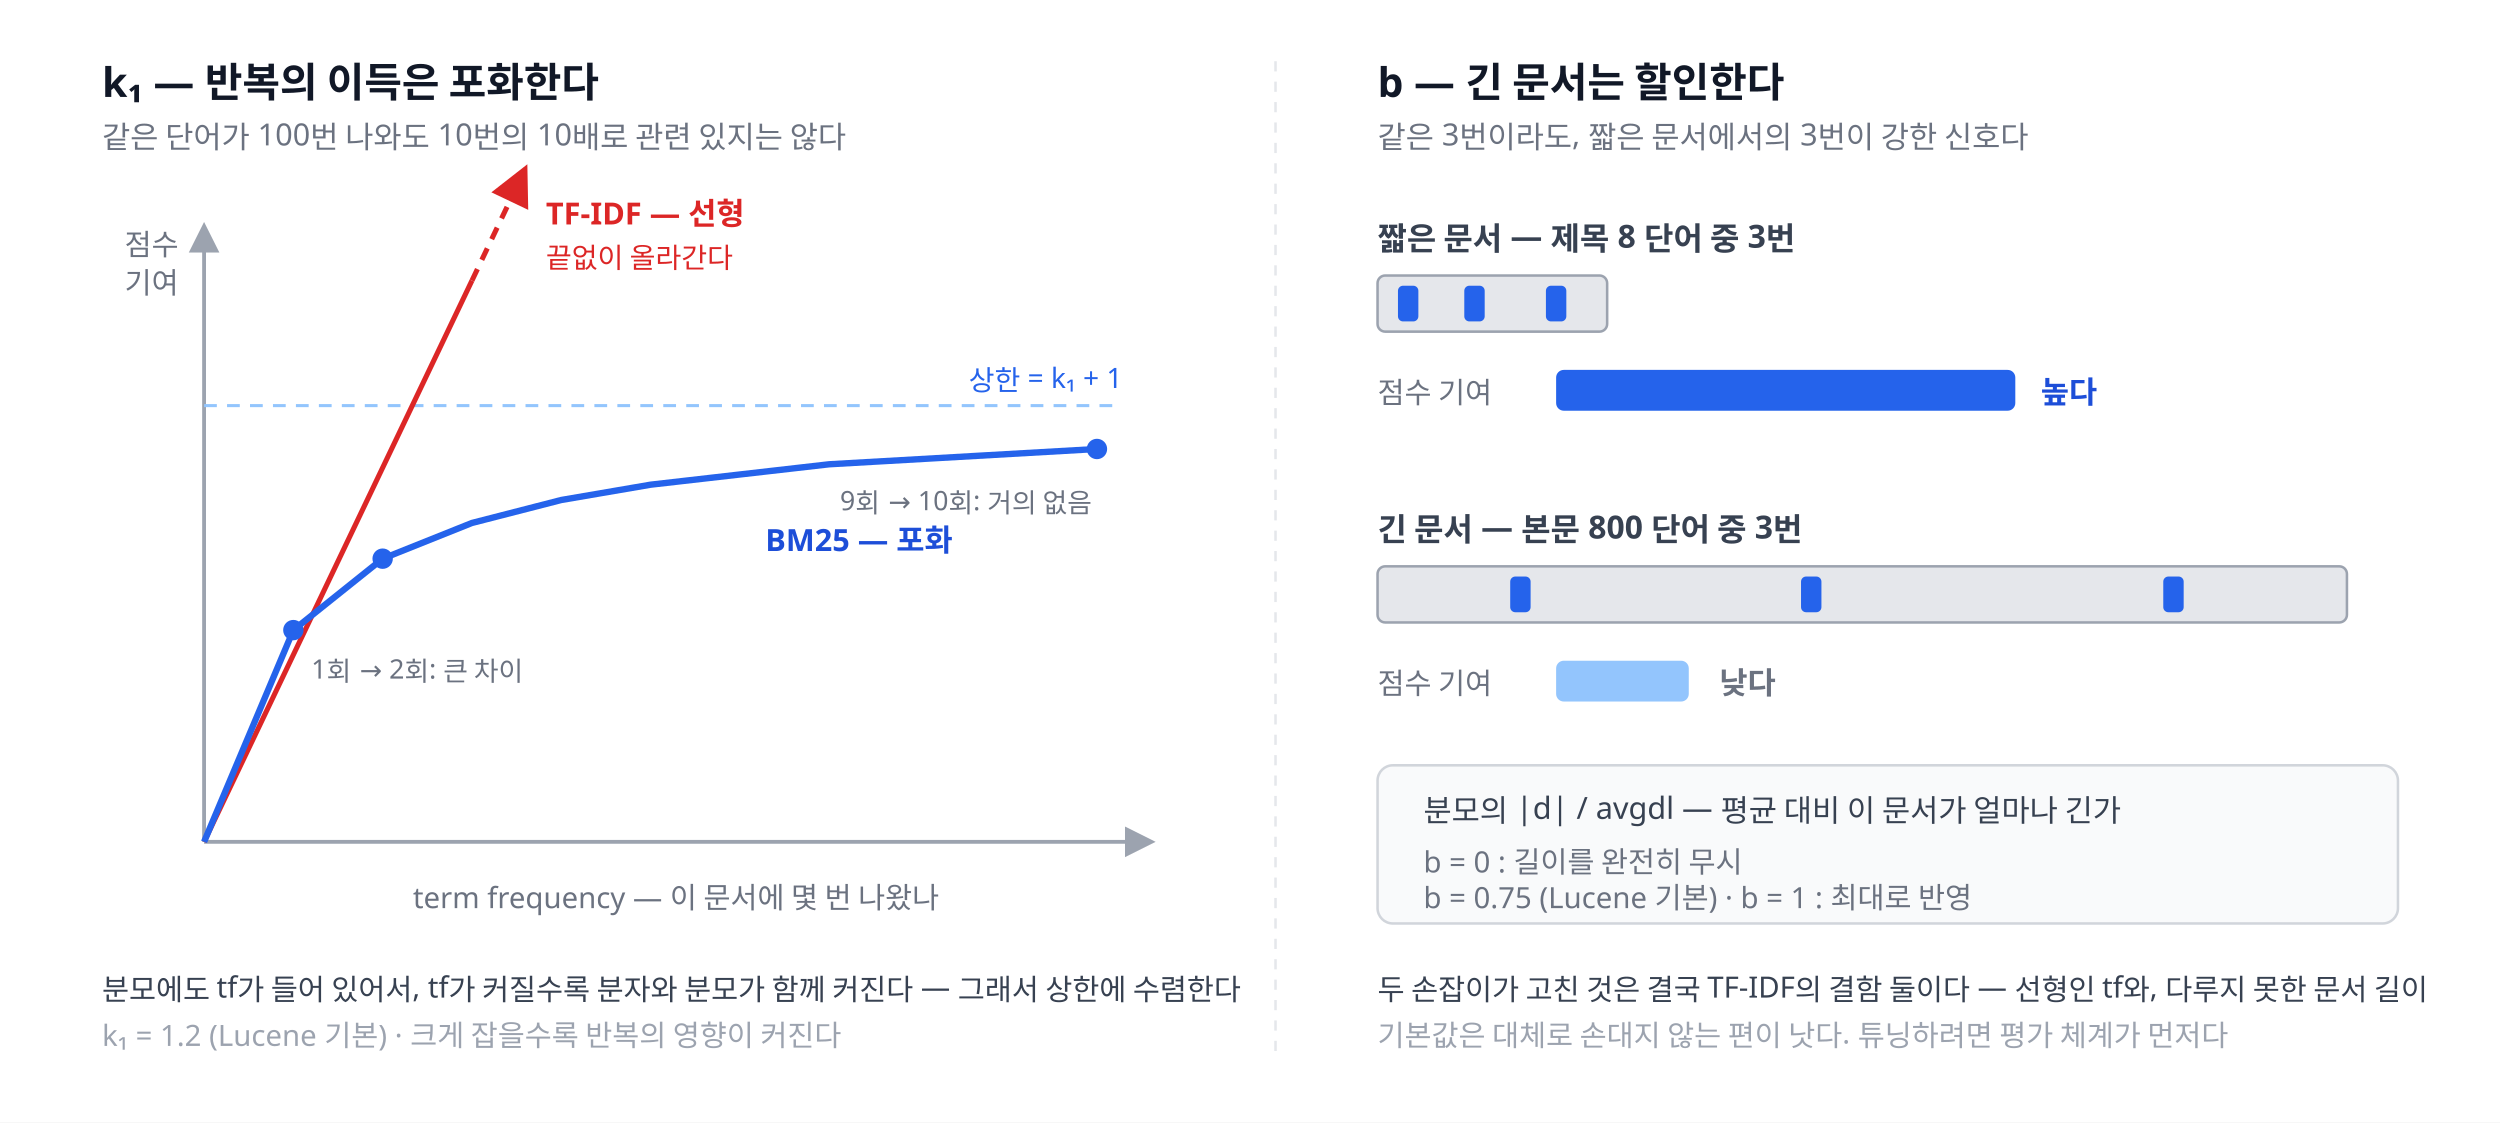
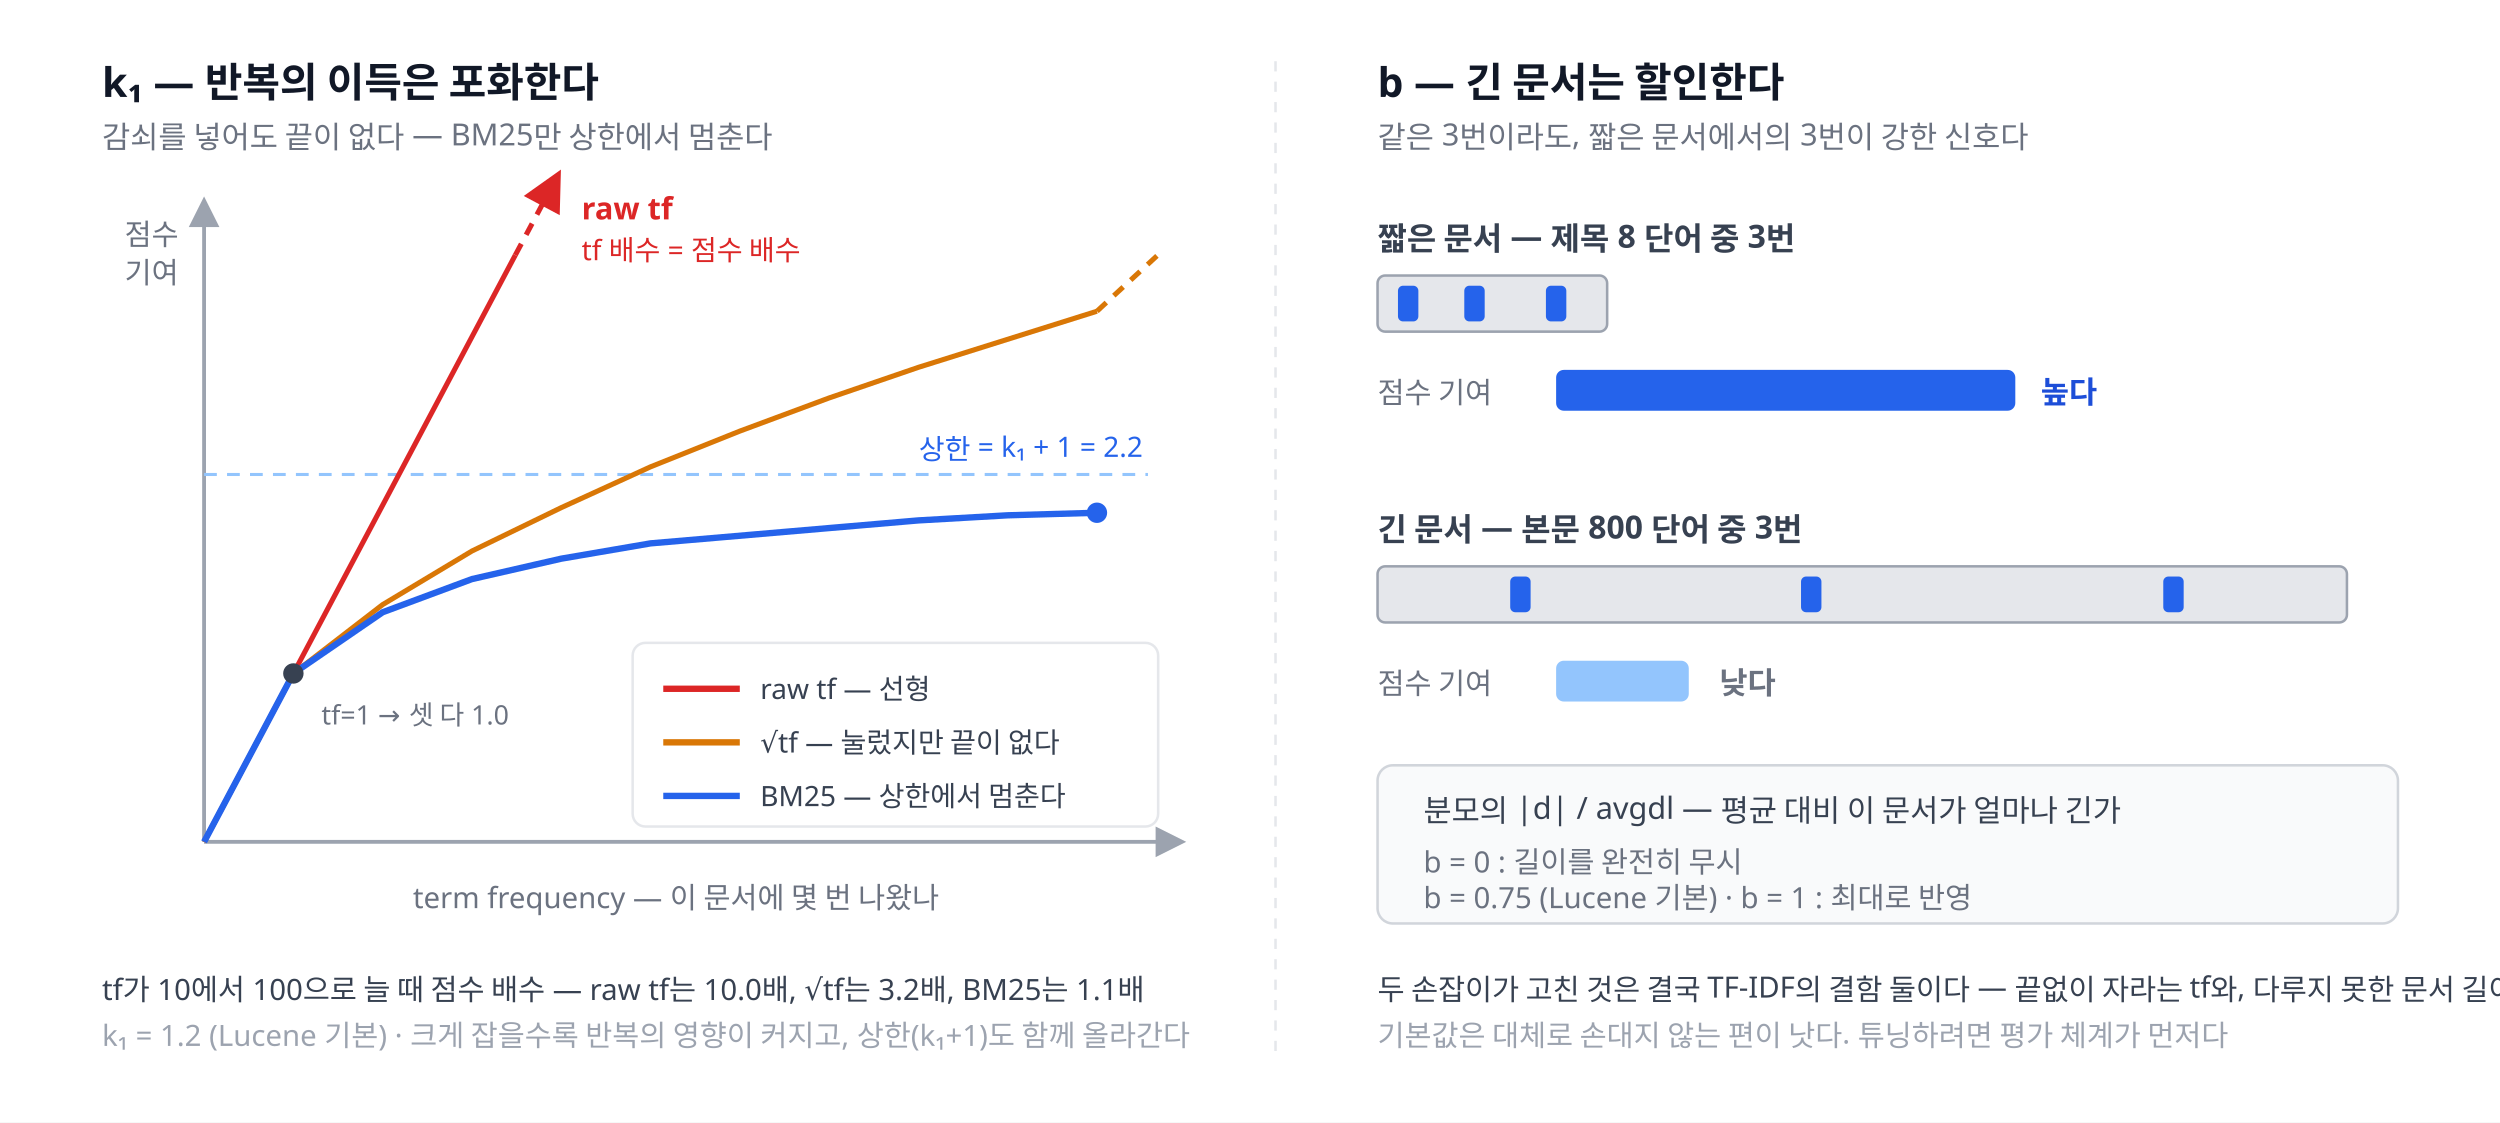
<svg xmlns="http://www.w3.org/2000/svg" viewBox="0 0 980 440" font-family="Pretendard, 'Apple SD Gothic Neo', 'Noto Sans KR', sans-serif">
  <defs>
    <marker id="arrowGray" markerWidth="8" markerHeight="8" refX="6" refY="4" orient="auto">
      <path d="M0,0 L8,4 L0,8 z" fill="#9ca3af" />
    </marker>
    <marker id="arrowRed" markerWidth="8" markerHeight="8" refX="6" refY="4" orient="auto">
      <path d="M0,0 L8,4 L0,8 z" fill="#dc2626" />
    </marker>
  </defs>
  <rect x="0" y="0" width="980" height="440" fill="#ffffff" />
  <text x="40" y="38" font-size="16" font-weight="bold" fill="#111827">k₁ — 반복의 이득은 포화한다</text>
-   <text x="40" y="58" font-size="12" fill="#6b7280">같은 단어가 100번 나와도 10번의 10배로 관련 있지는 않다</text>
-   <line x1="80" y1="330" x2="450" y2="330" stroke="#9ca3af" stroke-width="1.5" marker-end="url(#arrowGray)" />
-   <line x1="80" y1="330" x2="80" y2="90" stroke="#9ca3af" stroke-width="1.5" marker-end="url(#arrowGray)" />
+   <text x="40" y="58" font-size="12" fill="#6b7280">감쇠를 넣어도 끝이 없다 — BM25만 상한에서 멈춘다</text>
+   <line x1="80" y1="330" x2="462" y2="330" stroke="#9ca3af" stroke-width="1.5" marker-end="url(#arrowGray)" />
+   <line x1="80" y1="330" x2="80" y2="80" stroke="#9ca3af" stroke-width="1.5" marker-end="url(#arrowGray)" />
  <text x="265" y="356" text-anchor="middle" font-size="11.5" fill="#6b7280">term frequency — 이 문서에 몇 번 나왔나</text>
-   <text x="70" y="100" text-anchor="end" font-size="11.5" fill="#6b7280">점수</text>
-   <text x="70" y="115" text-anchor="end" font-size="11.5" fill="#6b7280">기여</text>
-   <line x1="80" y1="159" x2="440" y2="159" stroke="#93c5fd" stroke-width="1.2" stroke-dasharray="5 4" />
-   <text x="440" y="153" text-anchor="end" font-size="11" fill="#2563eb">상한 = k₁ + 1</text>
-   <path d="M 80,330 L 185,110" fill="none" stroke="#dc2626" stroke-width="2" />
-   <path d="M 185,110 L 205,68" fill="none" stroke="#dc2626" stroke-width="2" stroke-dasharray="5 4" marker-end="url(#arrowRed)" />
-   <text x="214" y="88" font-size="12" font-weight="bold" fill="#dc2626">TF-IDF — 선형</text>
-   <text x="214" y="105" font-size="11" fill="#dc2626">끝없이 올라간다</text>
-   <path d="M 80,330 L 115,247 L 150,219 L 185,205 L 220,196 L 255,190 L 290,186 L 325,182 L 360,180 L 395,178 L 430,176" fill="none" stroke="#2563eb" stroke-width="2.5" />
-   <circle cx="115" cy="247" r="4" fill="#2563eb" />
-   <circle cx="150" cy="219" r="4" fill="#2563eb" />
-   <circle cx="430" cy="176" r="4" fill="#2563eb" />
-   <text x="300" y="216" font-size="12" font-weight="bold" fill="#1d4ed8">BM25 — 포화</text>
-   <text x="122" y="266" font-size="10.5" fill="#6b7280">1회 → 2회: 큰 차이</text>
-   <text x="428" y="200" text-anchor="end" font-size="10.5" fill="#6b7280">9회 → 10회: 거의 없음</text>
-   <text x="40" y="392" font-size="11.5" fill="#374151">분모에도 tf가 들어 있어서, tf가 커질수록 분자와 분모가 함께 커진다 — 그래서 상한에 수렴한다</text>
-   <text x="40" y="410" font-size="11.5" fill="#9ca3af">k₁ = 1.2 (Lucene 기본) · 크게 잡을수록 반복의 영향이 커진다</text>
+   <text x="70" y="96" text-anchor="end" font-size="11.5" fill="#6b7280">점수</text>
+   <text x="70" y="111" text-anchor="end" font-size="11.5" fill="#6b7280">기여</text>
+   <line x1="80" y1="186" x2="450" y2="186" stroke="#93c5fd" stroke-width="1.2" stroke-dasharray="5 4" />
+   <text x="448" y="180" text-anchor="end" font-size="11" fill="#2563eb">상한 = k₁ + 1 = 2.2</text>
+   <path d="M 80,330 L 202,100" fill="none" stroke="#dc2626" stroke-width="2" />
+   <path d="M 202,100 L 218,70" fill="none" stroke="#dc2626" stroke-width="2" stroke-dasharray="5 4" marker-end="url(#arrowRed)" />
+   <text x="228" y="86" font-size="12" font-weight="bold" fill="#dc2626">raw tf</text>
+   <text x="228" y="102" font-size="11" fill="#dc2626">tf 배수 = 점수 배수</text>
+   <path d="M 80,330 L 115,264 L 150,237 L 185,216 L 220,199 L 255,183 L 290,169 L 325,156 L 360,144 L 395,133 L 430,122" fill="none" stroke="#d97706" stroke-width="2" />
+   <path d="M 430,122 L 456,98" fill="none" stroke="#d97706" stroke-width="2" stroke-dasharray="5 4" />
+   <path d="M 80,330 L 115,264 L 150,240 L 185,227 L 220,219 L 255,213 L 290,210 L 325,207 L 360,204 L 395,202 L 430,201" fill="none" stroke="#2563eb" stroke-width="2.5" />
+   <circle cx="430" cy="201" r="4" fill="#2563eb" />
+   <circle cx="115" cy="264" r="4" fill="#374151" />
+   <text x="126" y="284" font-size="10.5" fill="#6b7280">tf=1 → 셋 다 1.0</text>
+   <rect x="248" y="252" width="206" height="72" rx="5" fill="#ffffff" stroke="#e5e7eb" stroke-width="1" />
+   <line x1="260" y1="270" x2="290" y2="270" stroke="#dc2626" stroke-width="2.5" />
+   <text x="298" y="274" font-size="11" fill="#374151">raw tf — 선형</text>
+   <line x1="260" y1="291" x2="290" y2="291" stroke="#d97706" stroke-width="2.5" />
+   <text x="298" y="295" font-size="11" fill="#374151">√tf — 눌렀지만 끝이 없다</text>
+   <line x1="260" y1="312" x2="290" y2="312" stroke="#2563eb" stroke-width="2.5" />
+   <text x="298" y="316" font-size="11" fill="#374151">BM25 — 상한에서 멈춘다</text>
+   <text x="40" y="392" font-size="11.5" fill="#374151">tf가 10에서 100으로 늘 때 점수 배수 — raw tf는 10.0배, √tf는 3.2배, BM25는 1.1배</text>
+   <text x="40" y="410" font-size="11.5" fill="#9ca3af">k₁ = 1.2 (Lucene 기본) · 크게 잡을수록 반복의 영향이 커지고, 상한(k₁+1)도 함께 올라간다</text>
  <line x1="500" y1="24" x2="500" y2="416" stroke="#e5e7eb" stroke-width="1" stroke-dasharray="4 4" />
  <text x="540" y="38" font-size="16" font-weight="bold" fill="#111827">b — 긴 문서는 할인한다</text>
  <text x="540" y="58" font-size="12" fill="#6b7280">같은 3번이라도, 짧은 문서에서의 3번이 강한 신호다</text>
  <text x="540" y="98" font-size="12.5" font-weight="bold" fill="#374151">짧은 문서 — 제목 8 단어 중 3번</text>
  <rect x="540" y="108" width="90" height="22" rx="3" fill="#e5e7eb" stroke="#9ca3af" stroke-width="1" />
  <rect x="548" y="112" width="8" height="14" rx="2" fill="#2563eb" />
  <rect x="574" y="112" width="8" height="14" rx="2" fill="#2563eb" />
  <rect x="606" y="112" width="8" height="14" rx="2" fill="#2563eb" />
  <text x="540" y="158" font-size="11.5" fill="#6b7280">점수 기여</text>
  <rect x="610" y="145" width="180" height="16" rx="3" fill="#2563eb" />
  <text x="800" y="158" font-size="12" font-weight="bold" fill="#1d4ed8">높다</text>
  <text x="540" y="212" font-size="12.5" font-weight="bold" fill="#374151">긴 문서 — 본문 800 단어 중 3번</text>
  <rect x="540" y="222" width="380" height="22" rx="3" fill="#e5e7eb" stroke="#9ca3af" stroke-width="1" />
  <rect x="592" y="226" width="8" height="14" rx="2" fill="#2563eb" />
  <rect x="706" y="226" width="8" height="14" rx="2" fill="#2563eb" />
  <rect x="848" y="226" width="8" height="14" rx="2" fill="#2563eb" />
  <text x="540" y="272" font-size="11.5" fill="#6b7280">점수 기여</text>
  <rect x="610" y="259" width="52" height="16" rx="3" fill="#93c5fd" />
  <text x="674" y="272" font-size="12" font-weight="bold" fill="#6b7280">낮다</text>
  <rect x="540" y="300" width="400" height="62" rx="6" fill="#f9fafb" stroke="#d1d5db" stroke-width="1" />
  <text x="558" y="322" font-size="12" fill="#374151">분모의 |d| / avgdl — 평균 대비 이 문서가 얼마나 긴가</text>
  <text x="558" y="342" font-size="11.5" fill="#6b7280">b = 0 : 길이를 완전히 무시</text>
  <text x="558" y="356" font-size="11.5" fill="#6b7280">b = 0.75 (Lucene 기본) · b = 1 : 최대로 반영</text>
-   <text x="540" y="392" font-size="11.5" fill="#374151">두 손잡이가 고친 것은 결국 TF-IDF의 결함 둘이다 — 선형인 tf와, 다루지 못한 문서 길이</text>
+   <text x="540" y="392" font-size="11.5" fill="#374151">두 손잡이가 고친 것은 결국 TF-IDF의 결함 둘이다 — 끝없이 자라는 tf와, 다루지 못한 문서 길이</text>
  <text x="540" y="410" font-size="11.5" fill="#9ca3af">기본값은 대체로 손대지 않는 편이 낫다. 튜닝하려면 평가 체계가 먼저다</text>
</svg>
